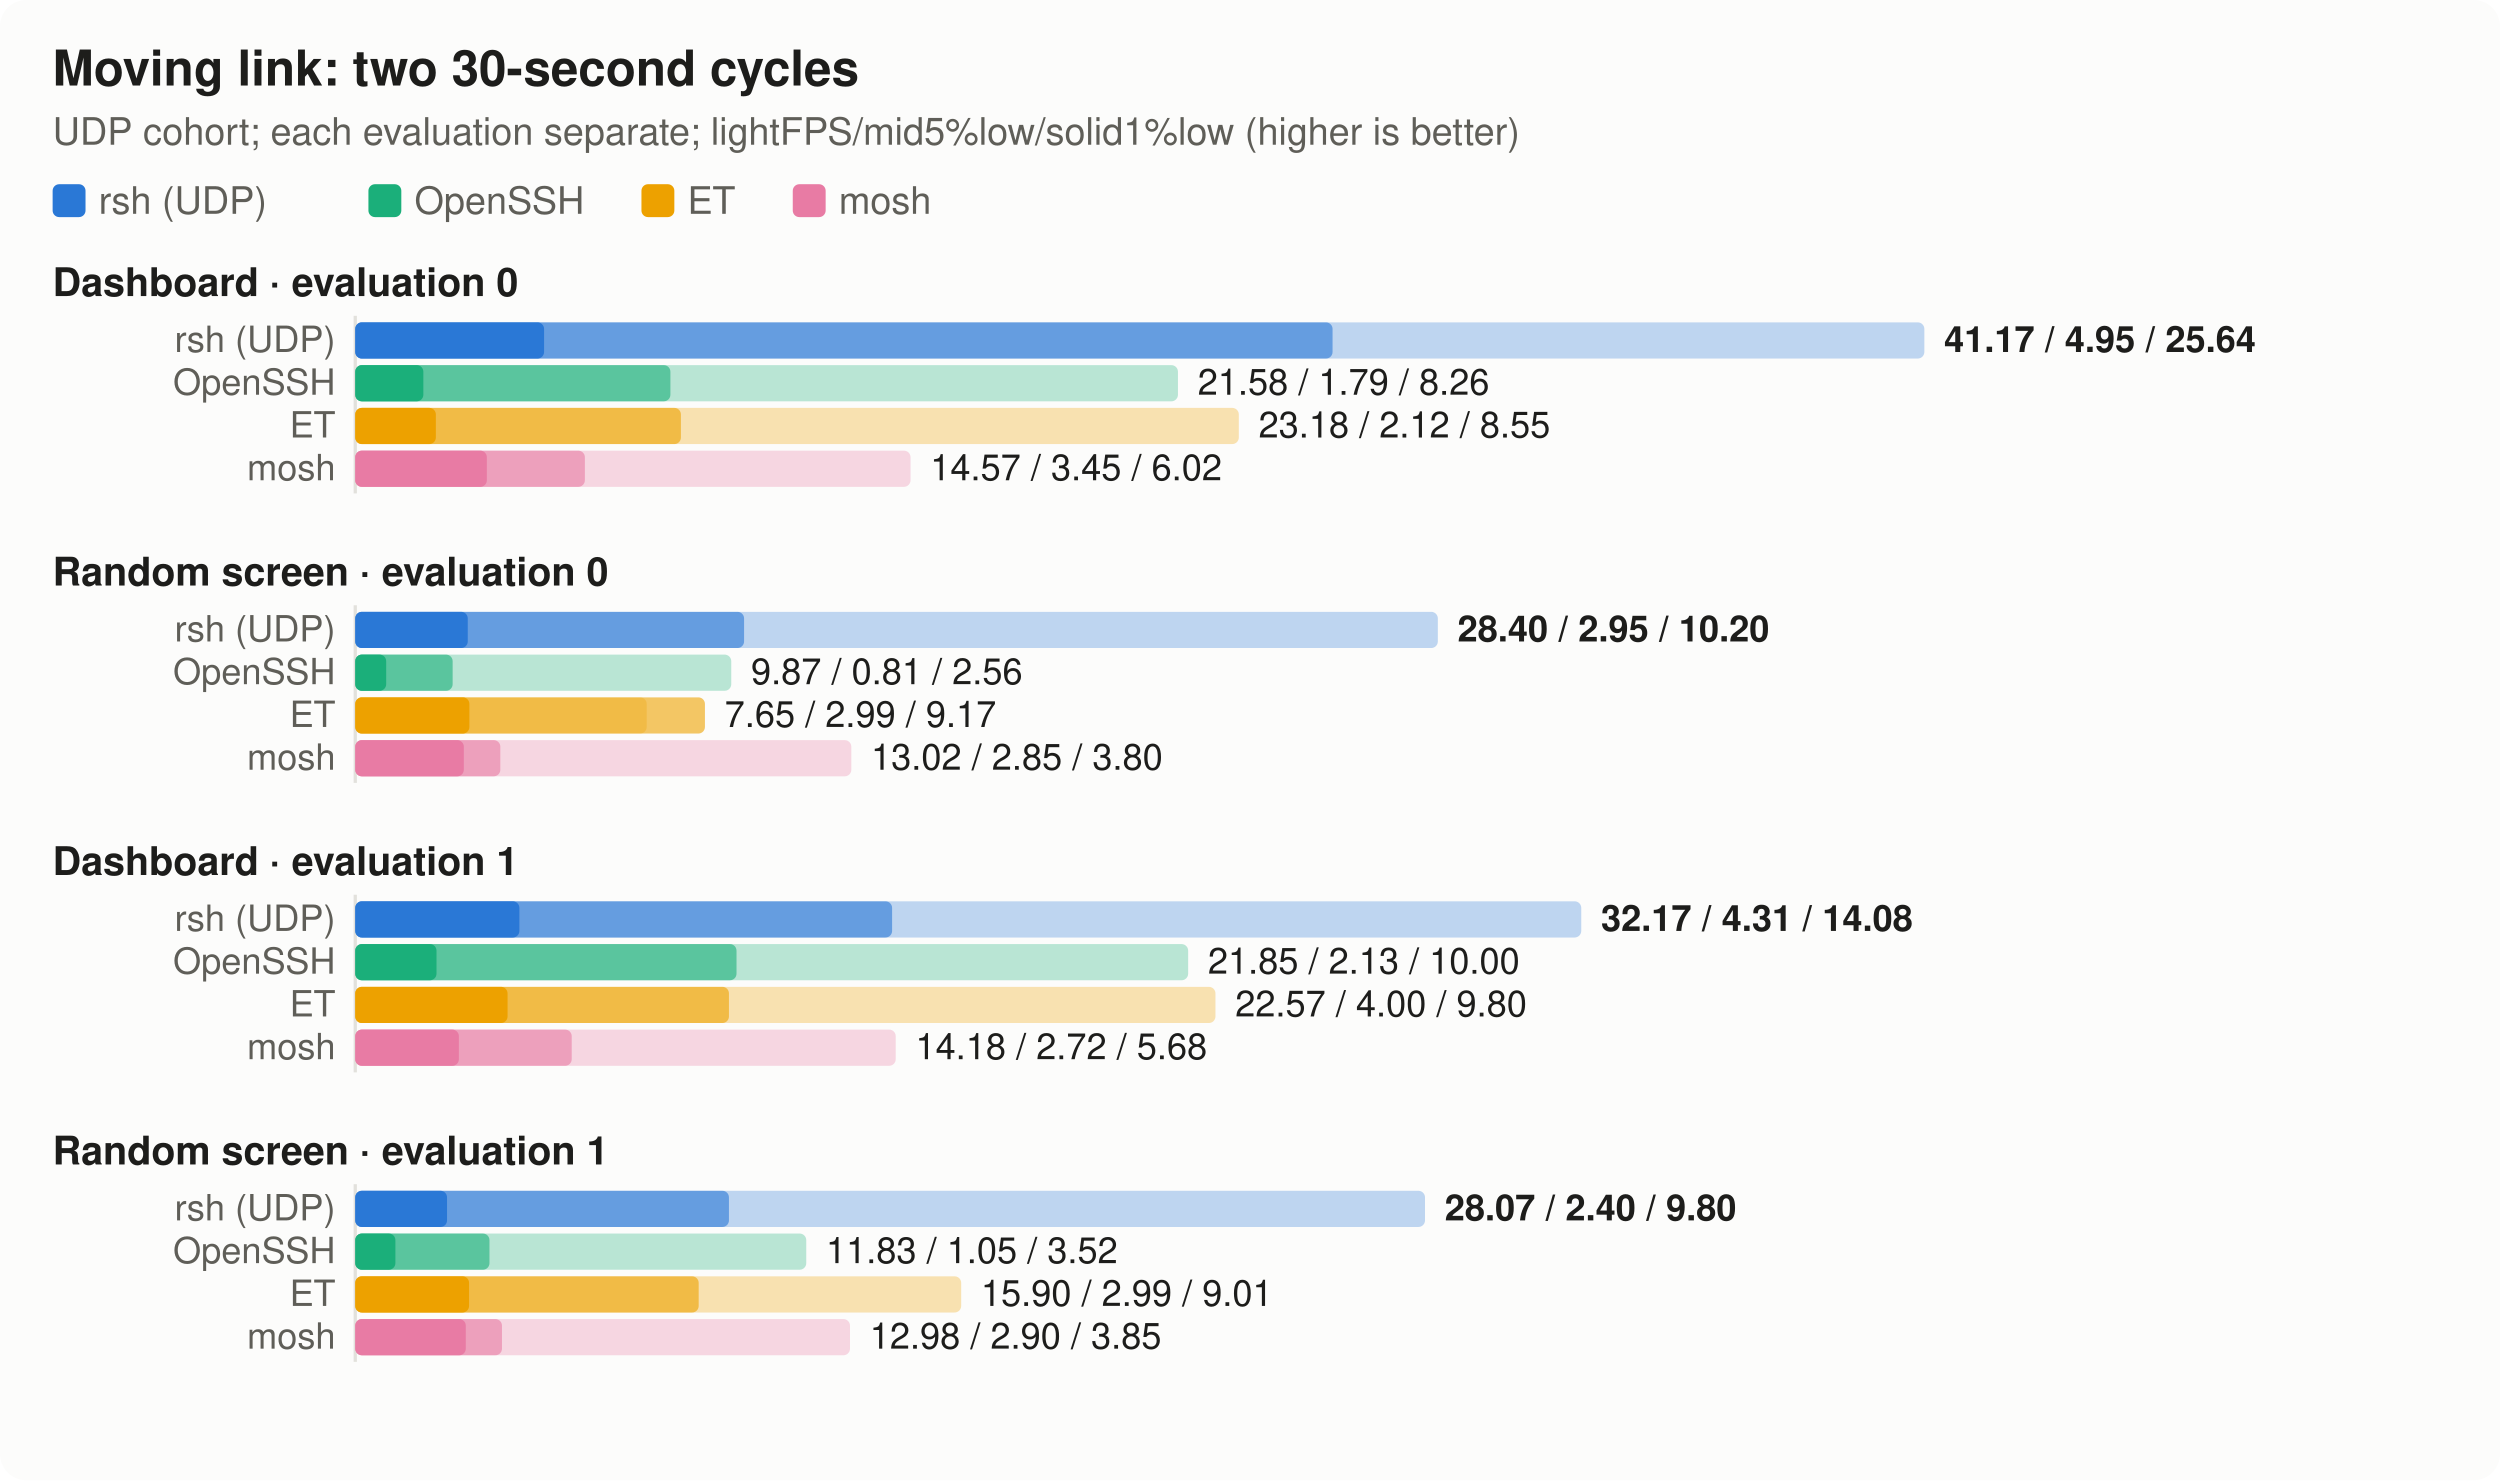
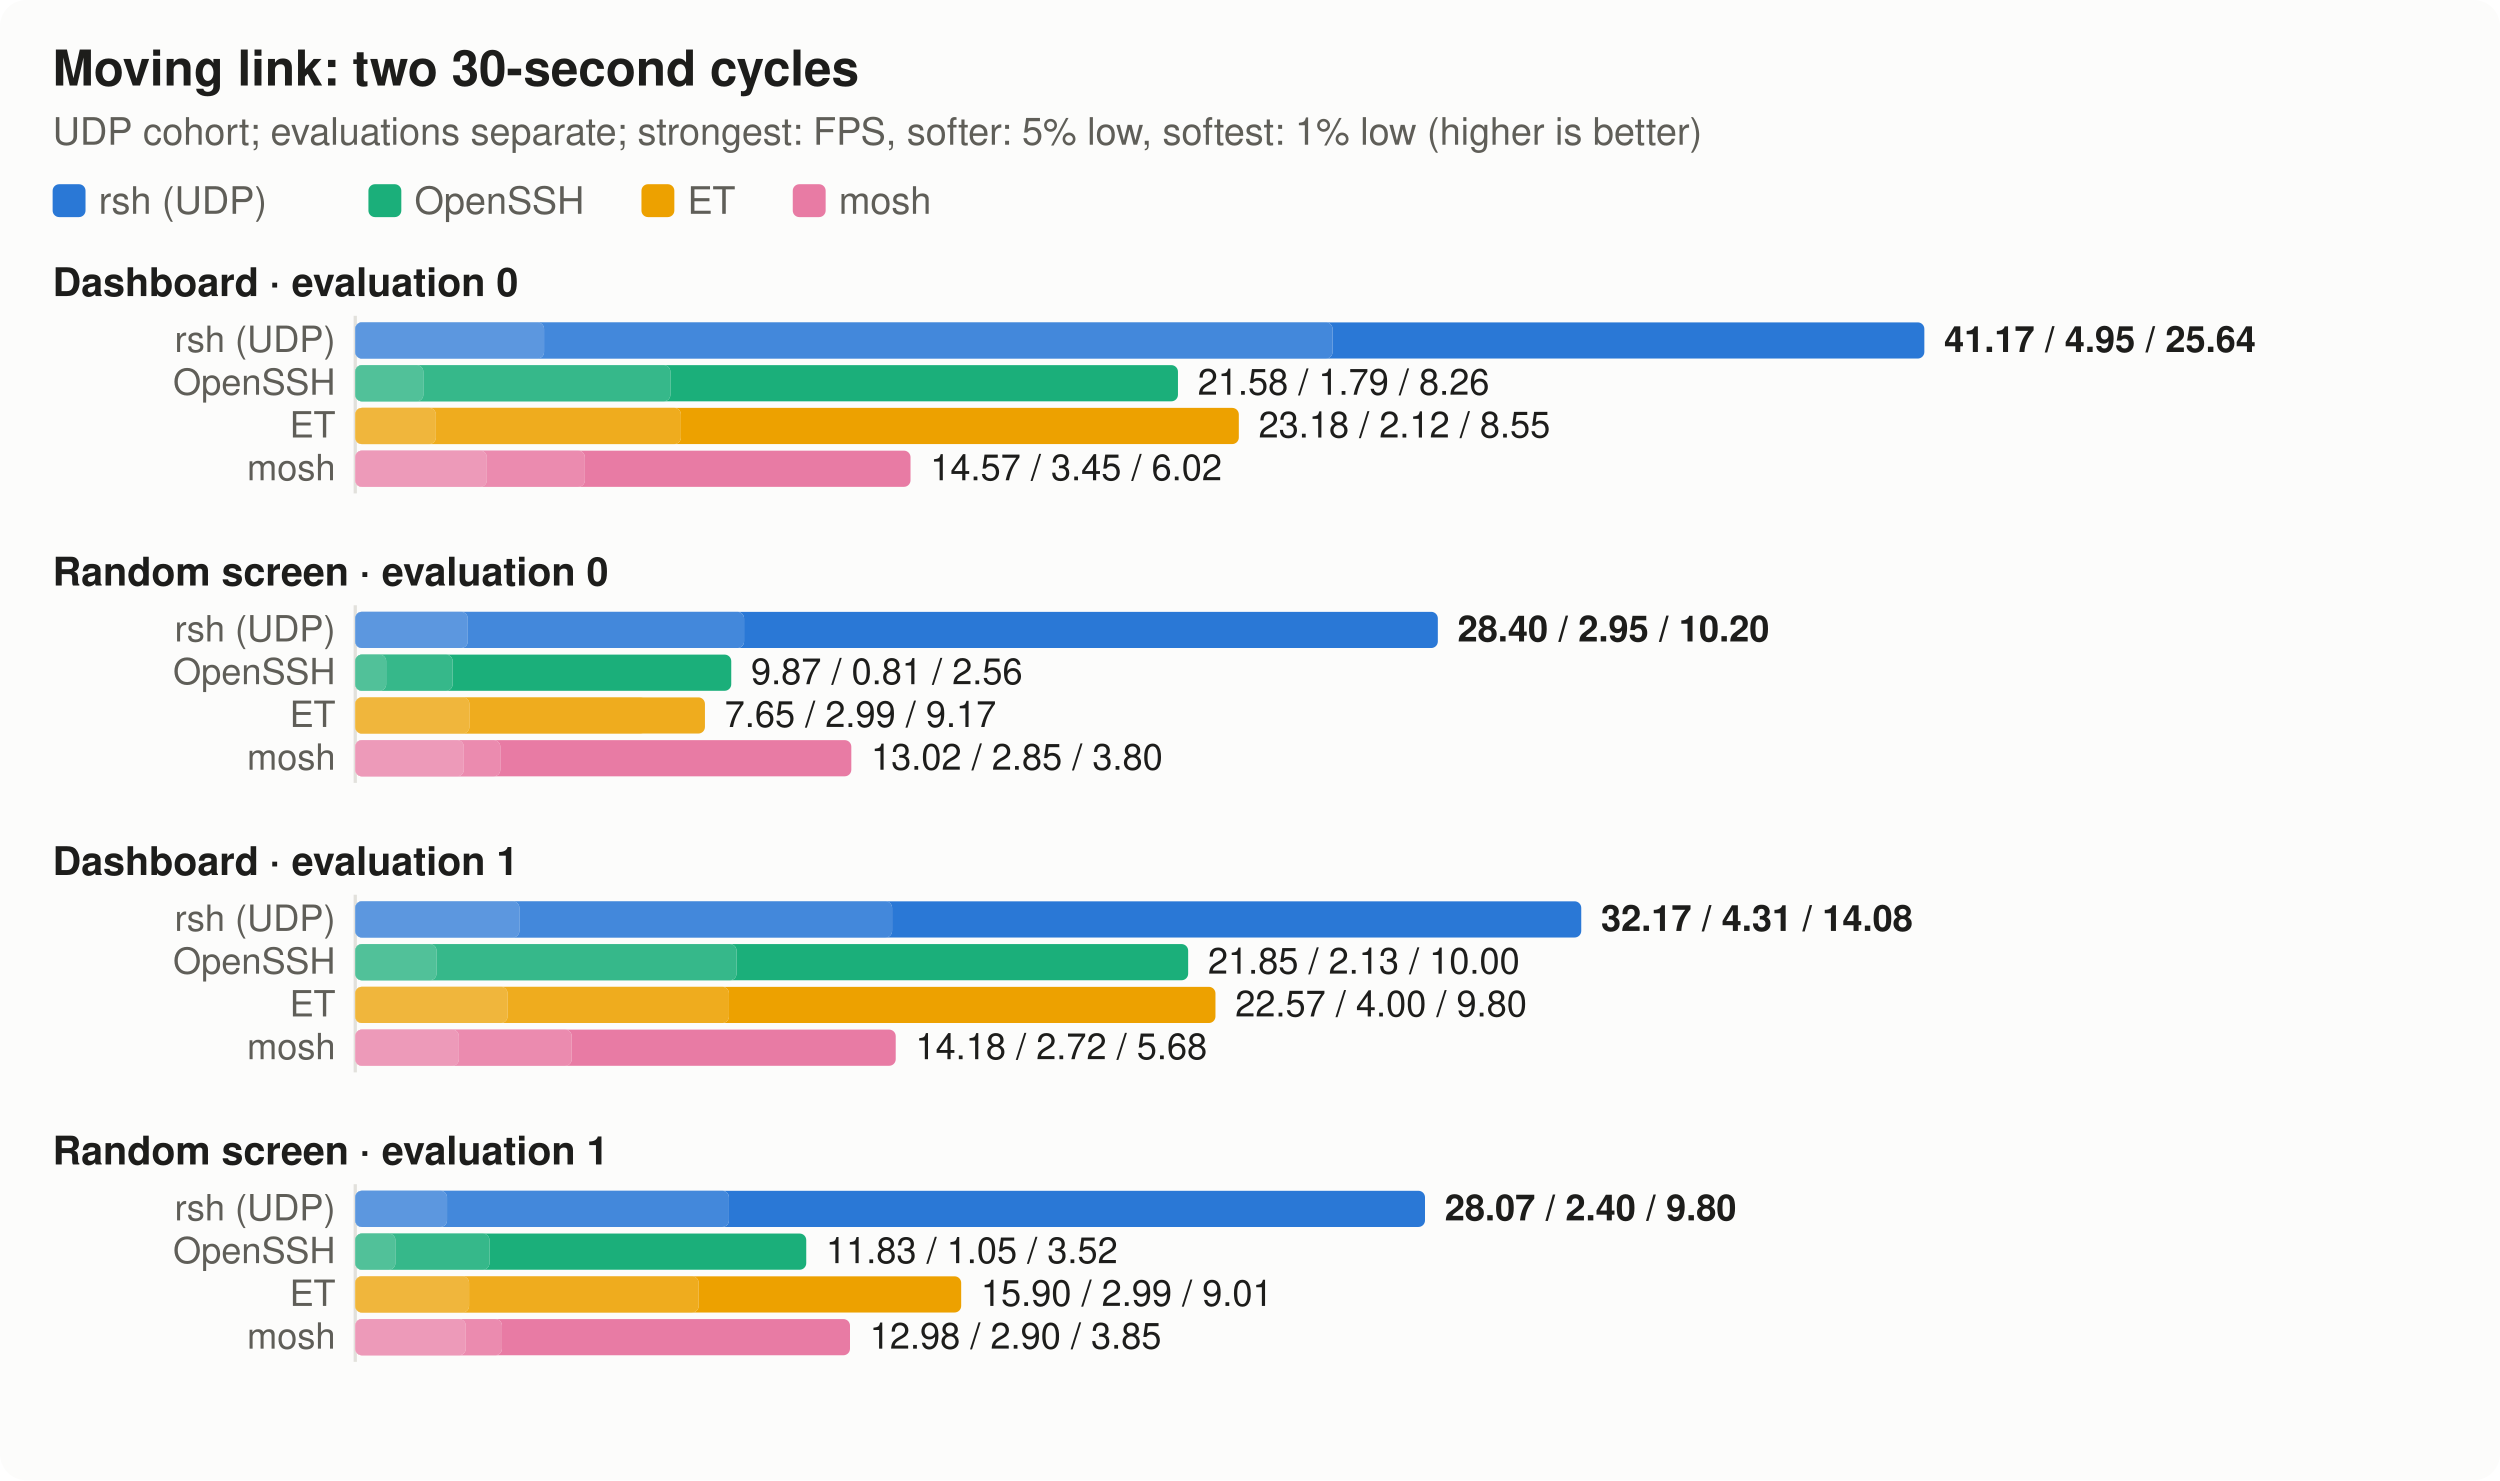
<svg xmlns="http://www.w3.org/2000/svg" width="760" height="450" viewBox="0 0 760 450" role="img" aria-label="Moving link: two 30-second cycles">
  <style>svg{font-family:-apple-system,BlinkMacSystemFont,'Segoe UI',Helvetica,Arial,sans-serif}.bg{fill:#fcfcfb}.t1{fill:#1d1d1b}.t2{fill:#5f5e58}.axis{stroke:#e2e1dc}.s-rsh{fill:#2a78d6}.s-ssh{fill:#1baf7a}.s-et{fill:#eda100}.s-mosh{fill:#e87ba4}@media (prefers-color-scheme:dark){.bg{fill:#1a1a19}.t1{fill:#f0efec}.t2{fill:#c3c2b7}.axis{stroke:#3a3a37}.s-rsh{fill:#3987e5}.s-ssh{fill:#199e70}.s-et{fill:#c98500}.s-mosh{fill:#d55181}}</style>
  <rect class="bg" width="100%" height="100%" rx="8" />
  <text class="t1" x="16" y="26" font-size="15" font-weight="600">Moving link: two 30-second cycles</text>
-   <text class="t2" x="16" y="44" font-size="11.5">UDP cohort; each evaluation separate; lightFPS/mid5%low/solid1%low (higher is better)</text>
+   <text class="t2" x="16" y="44" font-size="11.5">UDP cohort; evaluations separate; strongest: FPS, softer: 5% low, softest: 1% low (higher is better)</text>
  <rect class="s-rsh" x="16" y="56" width="10" height="10" rx="2" />
  <text class="t2" x="30" y="65" font-size="11.5">rsh (UDP)</text>
  <rect class="s-ssh" x="112" y="56" width="10" height="10" rx="2" />
  <text class="t2" x="126" y="65" font-size="11.5">OpenSSH</text>
  <rect class="s-et" x="195" y="56" width="10" height="10" rx="2" />
  <text class="t2" x="209" y="65" font-size="11.5">ET</text>
  <rect class="s-mosh" x="241" y="56" width="10" height="10" rx="2" />
  <text class="t2" x="255" y="65" font-size="11.5">mosh</text>
  <text class="t1" x="16" y="90" font-size="12" font-weight="600">Dashboard · evaluation 0</text>
  <line class="axis" x1="108" y1="96" x2="108" y2="150" stroke-width="1" />
  <text class="t2" x="102" y="107" font-size="11" text-anchor="end">rsh (UDP)</text>
-   <rect class="s-rsh" x="108" y="98" width="477.0" height="11" rx="2" opacity="0.3" />
-   <rect class="s-rsh" x="108" y="98" width="297.1" height="11" rx="2" opacity="0.6" />
-   <rect class="s-rsh" x="108" y="98" width="57.4" height="11" rx="2" />
+   <rect class="s-rsh" x="108" y="98" width="477.0" height="11" rx="2" />
+   <rect class="bg" x="108" y="98" width="297.1" height="11" rx="2" />
+   <rect class="s-rsh" x="108" y="98" width="297.1" height="11" rx="2" opacity="0.88" />
+   <rect class="bg" x="108" y="98" width="57.4" height="11" rx="2" />
+   <rect class="s-rsh" x="108" y="98" width="57.4" height="11" rx="2" opacity="0.76" />
  <text class="t1" x="591.0" y="107" font-size="11" font-weight="600">41.17 / 4.95 / 25.64</text>
  <text class="t2" x="102" y="120" font-size="11" text-anchor="end">OpenSSH</text>
-   <rect class="s-ssh" x="108" y="111" width="250.1" height="11" rx="2" opacity="0.3" />
-   <rect class="s-ssh" x="108" y="111" width="95.8" height="11" rx="2" opacity="0.6" />
-   <rect class="s-ssh" x="108" y="111" width="20.7" height="11" rx="2" />
+   <rect class="s-ssh" x="108" y="111" width="250.1" height="11" rx="2" />
+   <rect class="bg" x="108" y="111" width="95.8" height="11" rx="2" />
+   <rect class="s-ssh" x="108" y="111" width="95.8" height="11" rx="2" opacity="0.88" />
+   <rect class="bg" x="108" y="111" width="20.7" height="11" rx="2" />
+   <rect class="s-ssh" x="108" y="111" width="20.7" height="11" rx="2" opacity="0.76" />
  <text class="t1" x="364.1" y="120" font-size="11">21.58 / 1.79 / 8.26</text>
  <text class="t2" x="102" y="133" font-size="11" text-anchor="end">ET</text>
-   <rect class="s-et" x="108" y="124" width="268.6" height="11" rx="2" opacity="0.3" />
-   <rect class="s-et" x="108" y="124" width="99.0" height="11" rx="2" opacity="0.6" />
-   <rect class="s-et" x="108" y="124" width="24.5" height="11" rx="2" />
+   <rect class="s-et" x="108" y="124" width="268.6" height="11" rx="2" />
+   <rect class="bg" x="108" y="124" width="99.0" height="11" rx="2" />
+   <rect class="s-et" x="108" y="124" width="99.0" height="11" rx="2" opacity="0.88" />
+   <rect class="bg" x="108" y="124" width="24.5" height="11" rx="2" />
+   <rect class="s-et" x="108" y="124" width="24.5" height="11" rx="2" opacity="0.76" />
  <text class="t1" x="382.6" y="133" font-size="11">23.18 / 2.12 / 8.55</text>
  <text class="t2" x="102" y="146" font-size="11" text-anchor="end">mosh</text>
-   <rect class="s-mosh" x="108" y="137" width="168.8" height="11" rx="2" opacity="0.3" />
-   <rect class="s-mosh" x="108" y="137" width="69.8" height="11" rx="2" opacity="0.6" />
-   <rect class="s-mosh" x="108" y="137" width="40.0" height="11" rx="2" />
+   <rect class="s-mosh" x="108" y="137" width="168.8" height="11" rx="2" />
+   <rect class="bg" x="108" y="137" width="69.8" height="11" rx="2" />
+   <rect class="s-mosh" x="108" y="137" width="69.8" height="11" rx="2" opacity="0.88" />
+   <rect class="bg" x="108" y="137" width="40.0" height="11" rx="2" />
+   <rect class="s-mosh" x="108" y="137" width="40.0" height="11" rx="2" opacity="0.76" />
  <text class="t1" x="282.8" y="146" font-size="11">14.57 / 3.45 / 6.02</text>
  <text class="t1" x="16" y="178" font-size="12" font-weight="600">Random screen · evaluation 0</text>
  <line class="axis" x1="108" y1="184" x2="108" y2="238" stroke-width="1" />
  <text class="t2" x="102" y="195" font-size="11" text-anchor="end">rsh (UDP)</text>
-   <rect class="s-rsh" x="108" y="186" width="329.1" height="11" rx="2" opacity="0.3" />
-   <rect class="s-rsh" x="108" y="186" width="118.2" height="11" rx="2" opacity="0.6" />
-   <rect class="s-rsh" x="108" y="186" width="34.2" height="11" rx="2" />
+   <rect class="s-rsh" x="108" y="186" width="329.1" height="11" rx="2" />
+   <rect class="bg" x="108" y="186" width="118.2" height="11" rx="2" />
+   <rect class="s-rsh" x="108" y="186" width="118.2" height="11" rx="2" opacity="0.88" />
+   <rect class="bg" x="108" y="186" width="34.2" height="11" rx="2" />
+   <rect class="s-rsh" x="108" y="186" width="34.2" height="11" rx="2" opacity="0.76" />
  <text class="t1" x="443.1" y="195" font-size="11" font-weight="600">28.40 / 2.95 / 10.20</text>
  <text class="t2" x="102" y="208" font-size="11" text-anchor="end">OpenSSH</text>
-   <rect class="s-ssh" x="108" y="199" width="114.3" height="11" rx="2" opacity="0.3" />
-   <rect class="s-ssh" x="108" y="199" width="29.6" height="11" rx="2" opacity="0.6" />
-   <rect class="s-ssh" x="108" y="199" width="9.4" height="11" rx="2" />
+   <rect class="s-ssh" x="108" y="199" width="114.3" height="11" rx="2" />
+   <rect class="bg" x="108" y="199" width="29.6" height="11" rx="2" />
+   <rect class="s-ssh" x="108" y="199" width="29.6" height="11" rx="2" opacity="0.88" />
+   <rect class="bg" x="108" y="199" width="9.4" height="11" rx="2" />
+   <rect class="s-ssh" x="108" y="199" width="9.4" height="11" rx="2" opacity="0.76" />
  <text class="t1" x="228.3" y="208" font-size="11">9.87 / 0.81 / 2.56</text>
  <text class="t2" x="102" y="221" font-size="11" text-anchor="end">ET</text>
-   <rect class="s-et" x="108" y="212" width="88.6" height="11" rx="2" opacity="0.3" />
-   <rect class="s-et" x="108" y="212" width="106.3" height="11" rx="2" opacity="0.6" />
-   <rect class="s-et" x="108" y="212" width="34.7" height="11" rx="2" />
+   <rect class="s-et" x="108" y="212" width="88.6" height="11" rx="2" />
+   <rect class="bg" x="108" y="212" width="106.3" height="11" rx="2" />
+   <rect class="s-et" x="108" y="212" width="106.3" height="11" rx="2" opacity="0.88" />
+   <rect class="bg" x="108" y="212" width="34.7" height="11" rx="2" />
+   <rect class="s-et" x="108" y="212" width="34.7" height="11" rx="2" opacity="0.76" />
  <text class="t1" x="220.3" y="221" font-size="11">7.65 / 2.99 / 9.17</text>
  <text class="t2" x="102" y="234" font-size="11" text-anchor="end">mosh</text>
-   <rect class="s-mosh" x="108" y="225" width="150.8" height="11" rx="2" opacity="0.3" />
-   <rect class="s-mosh" x="108" y="225" width="44.1" height="11" rx="2" opacity="0.6" />
-   <rect class="s-mosh" x="108" y="225" width="33.0" height="11" rx="2" />
+   <rect class="s-mosh" x="108" y="225" width="150.8" height="11" rx="2" />
+   <rect class="bg" x="108" y="225" width="44.1" height="11" rx="2" />
+   <rect class="s-mosh" x="108" y="225" width="44.1" height="11" rx="2" opacity="0.88" />
+   <rect class="bg" x="108" y="225" width="33.0" height="11" rx="2" />
+   <rect class="s-mosh" x="108" y="225" width="33.0" height="11" rx="2" opacity="0.76" />
  <text class="t1" x="264.8" y="234" font-size="11">13.02 / 2.85 / 3.80</text>
  <text class="t1" x="16" y="266" font-size="12" font-weight="600">Dashboard · evaluation 1</text>
  <line class="axis" x1="108" y1="272" x2="108" y2="326" stroke-width="1" />
  <text class="t2" x="102" y="283" font-size="11" text-anchor="end">rsh (UDP)</text>
-   <rect class="s-rsh" x="108" y="274" width="372.7" height="11" rx="2" opacity="0.3" />
-   <rect class="s-rsh" x="108" y="274" width="163.2" height="11" rx="2" opacity="0.6" />
-   <rect class="s-rsh" x="108" y="274" width="49.9" height="11" rx="2" />
+   <rect class="s-rsh" x="108" y="274" width="372.7" height="11" rx="2" />
+   <rect class="bg" x="108" y="274" width="163.2" height="11" rx="2" />
+   <rect class="s-rsh" x="108" y="274" width="163.2" height="11" rx="2" opacity="0.88" />
+   <rect class="bg" x="108" y="274" width="49.9" height="11" rx="2" />
+   <rect class="s-rsh" x="108" y="274" width="49.9" height="11" rx="2" opacity="0.76" />
  <text class="t1" x="486.7" y="283" font-size="11" font-weight="600">32.17 / 4.31 / 14.08</text>
  <text class="t2" x="102" y="296" font-size="11" text-anchor="end">OpenSSH</text>
-   <rect class="s-ssh" x="108" y="287" width="253.2" height="11" rx="2" opacity="0.3" />
-   <rect class="s-ssh" x="108" y="287" width="115.9" height="11" rx="2" opacity="0.6" />
-   <rect class="s-ssh" x="108" y="287" width="24.7" height="11" rx="2" />
+   <rect class="s-ssh" x="108" y="287" width="253.2" height="11" rx="2" />
+   <rect class="bg" x="108" y="287" width="115.9" height="11" rx="2" />
+   <rect class="s-ssh" x="108" y="287" width="115.9" height="11" rx="2" opacity="0.88" />
+   <rect class="bg" x="108" y="287" width="24.7" height="11" rx="2" />
+   <rect class="s-ssh" x="108" y="287" width="24.7" height="11" rx="2" opacity="0.76" />
  <text class="t1" x="367.2" y="296" font-size="11">21.85 / 2.13 / 10.00</text>
  <text class="t2" x="102" y="309" font-size="11" text-anchor="end">ET</text>
-   <rect class="s-et" x="108" y="300" width="261.5" height="11" rx="2" opacity="0.3" />
-   <rect class="s-et" x="108" y="300" width="113.6" height="11" rx="2" opacity="0.6" />
-   <rect class="s-et" x="108" y="300" width="46.3" height="11" rx="2" />
+   <rect class="s-et" x="108" y="300" width="261.5" height="11" rx="2" />
+   <rect class="bg" x="108" y="300" width="113.6" height="11" rx="2" />
+   <rect class="s-et" x="108" y="300" width="113.6" height="11" rx="2" opacity="0.88" />
+   <rect class="bg" x="108" y="300" width="46.3" height="11" rx="2" />
+   <rect class="s-et" x="108" y="300" width="46.3" height="11" rx="2" opacity="0.76" />
  <text class="t1" x="375.5" y="309" font-size="11">22.57 / 4.00 / 9.80</text>
  <text class="t2" x="102" y="322" font-size="11" text-anchor="end">mosh</text>
-   <rect class="s-mosh" x="108" y="313" width="164.3" height="11" rx="2" opacity="0.3" />
-   <rect class="s-mosh" x="108" y="313" width="65.8" height="11" rx="2" opacity="0.6" />
-   <rect class="s-mosh" x="108" y="313" width="31.5" height="11" rx="2" />
+   <rect class="s-mosh" x="108" y="313" width="164.3" height="11" rx="2" />
+   <rect class="bg" x="108" y="313" width="65.8" height="11" rx="2" />
+   <rect class="s-mosh" x="108" y="313" width="65.8" height="11" rx="2" opacity="0.88" />
+   <rect class="bg" x="108" y="313" width="31.5" height="11" rx="2" />
+   <rect class="s-mosh" x="108" y="313" width="31.5" height="11" rx="2" opacity="0.76" />
  <text class="t1" x="278.3" y="322" font-size="11">14.18 / 2.72 / 5.68</text>
  <text class="t1" x="16" y="354" font-size="12" font-weight="600">Random screen · evaluation 1</text>
  <line class="axis" x1="108" y1="360" x2="108" y2="414" stroke-width="1" />
  <text class="t2" x="102" y="371" font-size="11" text-anchor="end">rsh (UDP)</text>
-   <rect class="s-rsh" x="108" y="362" width="325.2" height="11" rx="2" opacity="0.3" />
-   <rect class="s-rsh" x="108" y="362" width="113.6" height="11" rx="2" opacity="0.6" />
-   <rect class="s-rsh" x="108" y="362" width="27.9" height="11" rx="2" />
+   <rect class="s-rsh" x="108" y="362" width="325.2" height="11" rx="2" />
+   <rect class="bg" x="108" y="362" width="113.6" height="11" rx="2" />
+   <rect class="s-rsh" x="108" y="362" width="113.6" height="11" rx="2" opacity="0.88" />
+   <rect class="bg" x="108" y="362" width="27.9" height="11" rx="2" />
+   <rect class="s-rsh" x="108" y="362" width="27.9" height="11" rx="2" opacity="0.76" />
  <text class="t1" x="439.2" y="371" font-size="11" font-weight="600">28.07 / 2.40 / 9.80</text>
  <text class="t2" x="102" y="384" font-size="11" text-anchor="end">OpenSSH</text>
-   <rect class="s-ssh" x="108" y="375" width="137.1" height="11" rx="2" opacity="0.3" />
-   <rect class="s-ssh" x="108" y="375" width="40.8" height="11" rx="2" opacity="0.6" />
-   <rect class="s-ssh" x="108" y="375" width="12.2" height="11" rx="2" />
+   <rect class="s-ssh" x="108" y="375" width="137.1" height="11" rx="2" />
+   <rect class="bg" x="108" y="375" width="40.8" height="11" rx="2" />
+   <rect class="s-ssh" x="108" y="375" width="40.8" height="11" rx="2" opacity="0.88" />
+   <rect class="bg" x="108" y="375" width="12.2" height="11" rx="2" />
+   <rect class="s-ssh" x="108" y="375" width="12.2" height="11" rx="2" opacity="0.76" />
  <text class="t1" x="251.1" y="384" font-size="11">11.83 / 1.05 / 3.52</text>
  <text class="t2" x="102" y="397" font-size="11" text-anchor="end">ET</text>
-   <rect class="s-et" x="108" y="388" width="184.2" height="11" rx="2" opacity="0.3" />
-   <rect class="s-et" x="108" y="388" width="104.4" height="11" rx="2" opacity="0.6" />
-   <rect class="s-et" x="108" y="388" width="34.6" height="11" rx="2" />
+   <rect class="s-et" x="108" y="388" width="184.2" height="11" rx="2" />
+   <rect class="bg" x="108" y="388" width="104.4" height="11" rx="2" />
+   <rect class="s-et" x="108" y="388" width="104.4" height="11" rx="2" opacity="0.88" />
+   <rect class="bg" x="108" y="388" width="34.6" height="11" rx="2" />
+   <rect class="s-et" x="108" y="388" width="34.6" height="11" rx="2" opacity="0.76" />
  <text class="t1" x="298.2" y="397" font-size="11">15.90 / 2.99 / 9.01</text>
  <text class="t2" x="102" y="410" font-size="11" text-anchor="end">mosh</text>
-   <rect class="s-mosh" x="108" y="401" width="150.4" height="11" rx="2" opacity="0.3" />
-   <rect class="s-mosh" x="108" y="401" width="44.6" height="11" rx="2" opacity="0.6" />
-   <rect class="s-mosh" x="108" y="401" width="33.6" height="11" rx="2" />
+   <rect class="s-mosh" x="108" y="401" width="150.4" height="11" rx="2" />
+   <rect class="bg" x="108" y="401" width="44.6" height="11" rx="2" />
+   <rect class="s-mosh" x="108" y="401" width="44.6" height="11" rx="2" opacity="0.88" />
+   <rect class="bg" x="108" y="401" width="33.6" height="11" rx="2" />
+   <rect class="s-mosh" x="108" y="401" width="33.6" height="11" rx="2" opacity="0.76" />
  <text class="t1" x="264.4" y="410" font-size="11">12.98 / 2.90 / 3.85</text>
</svg>
